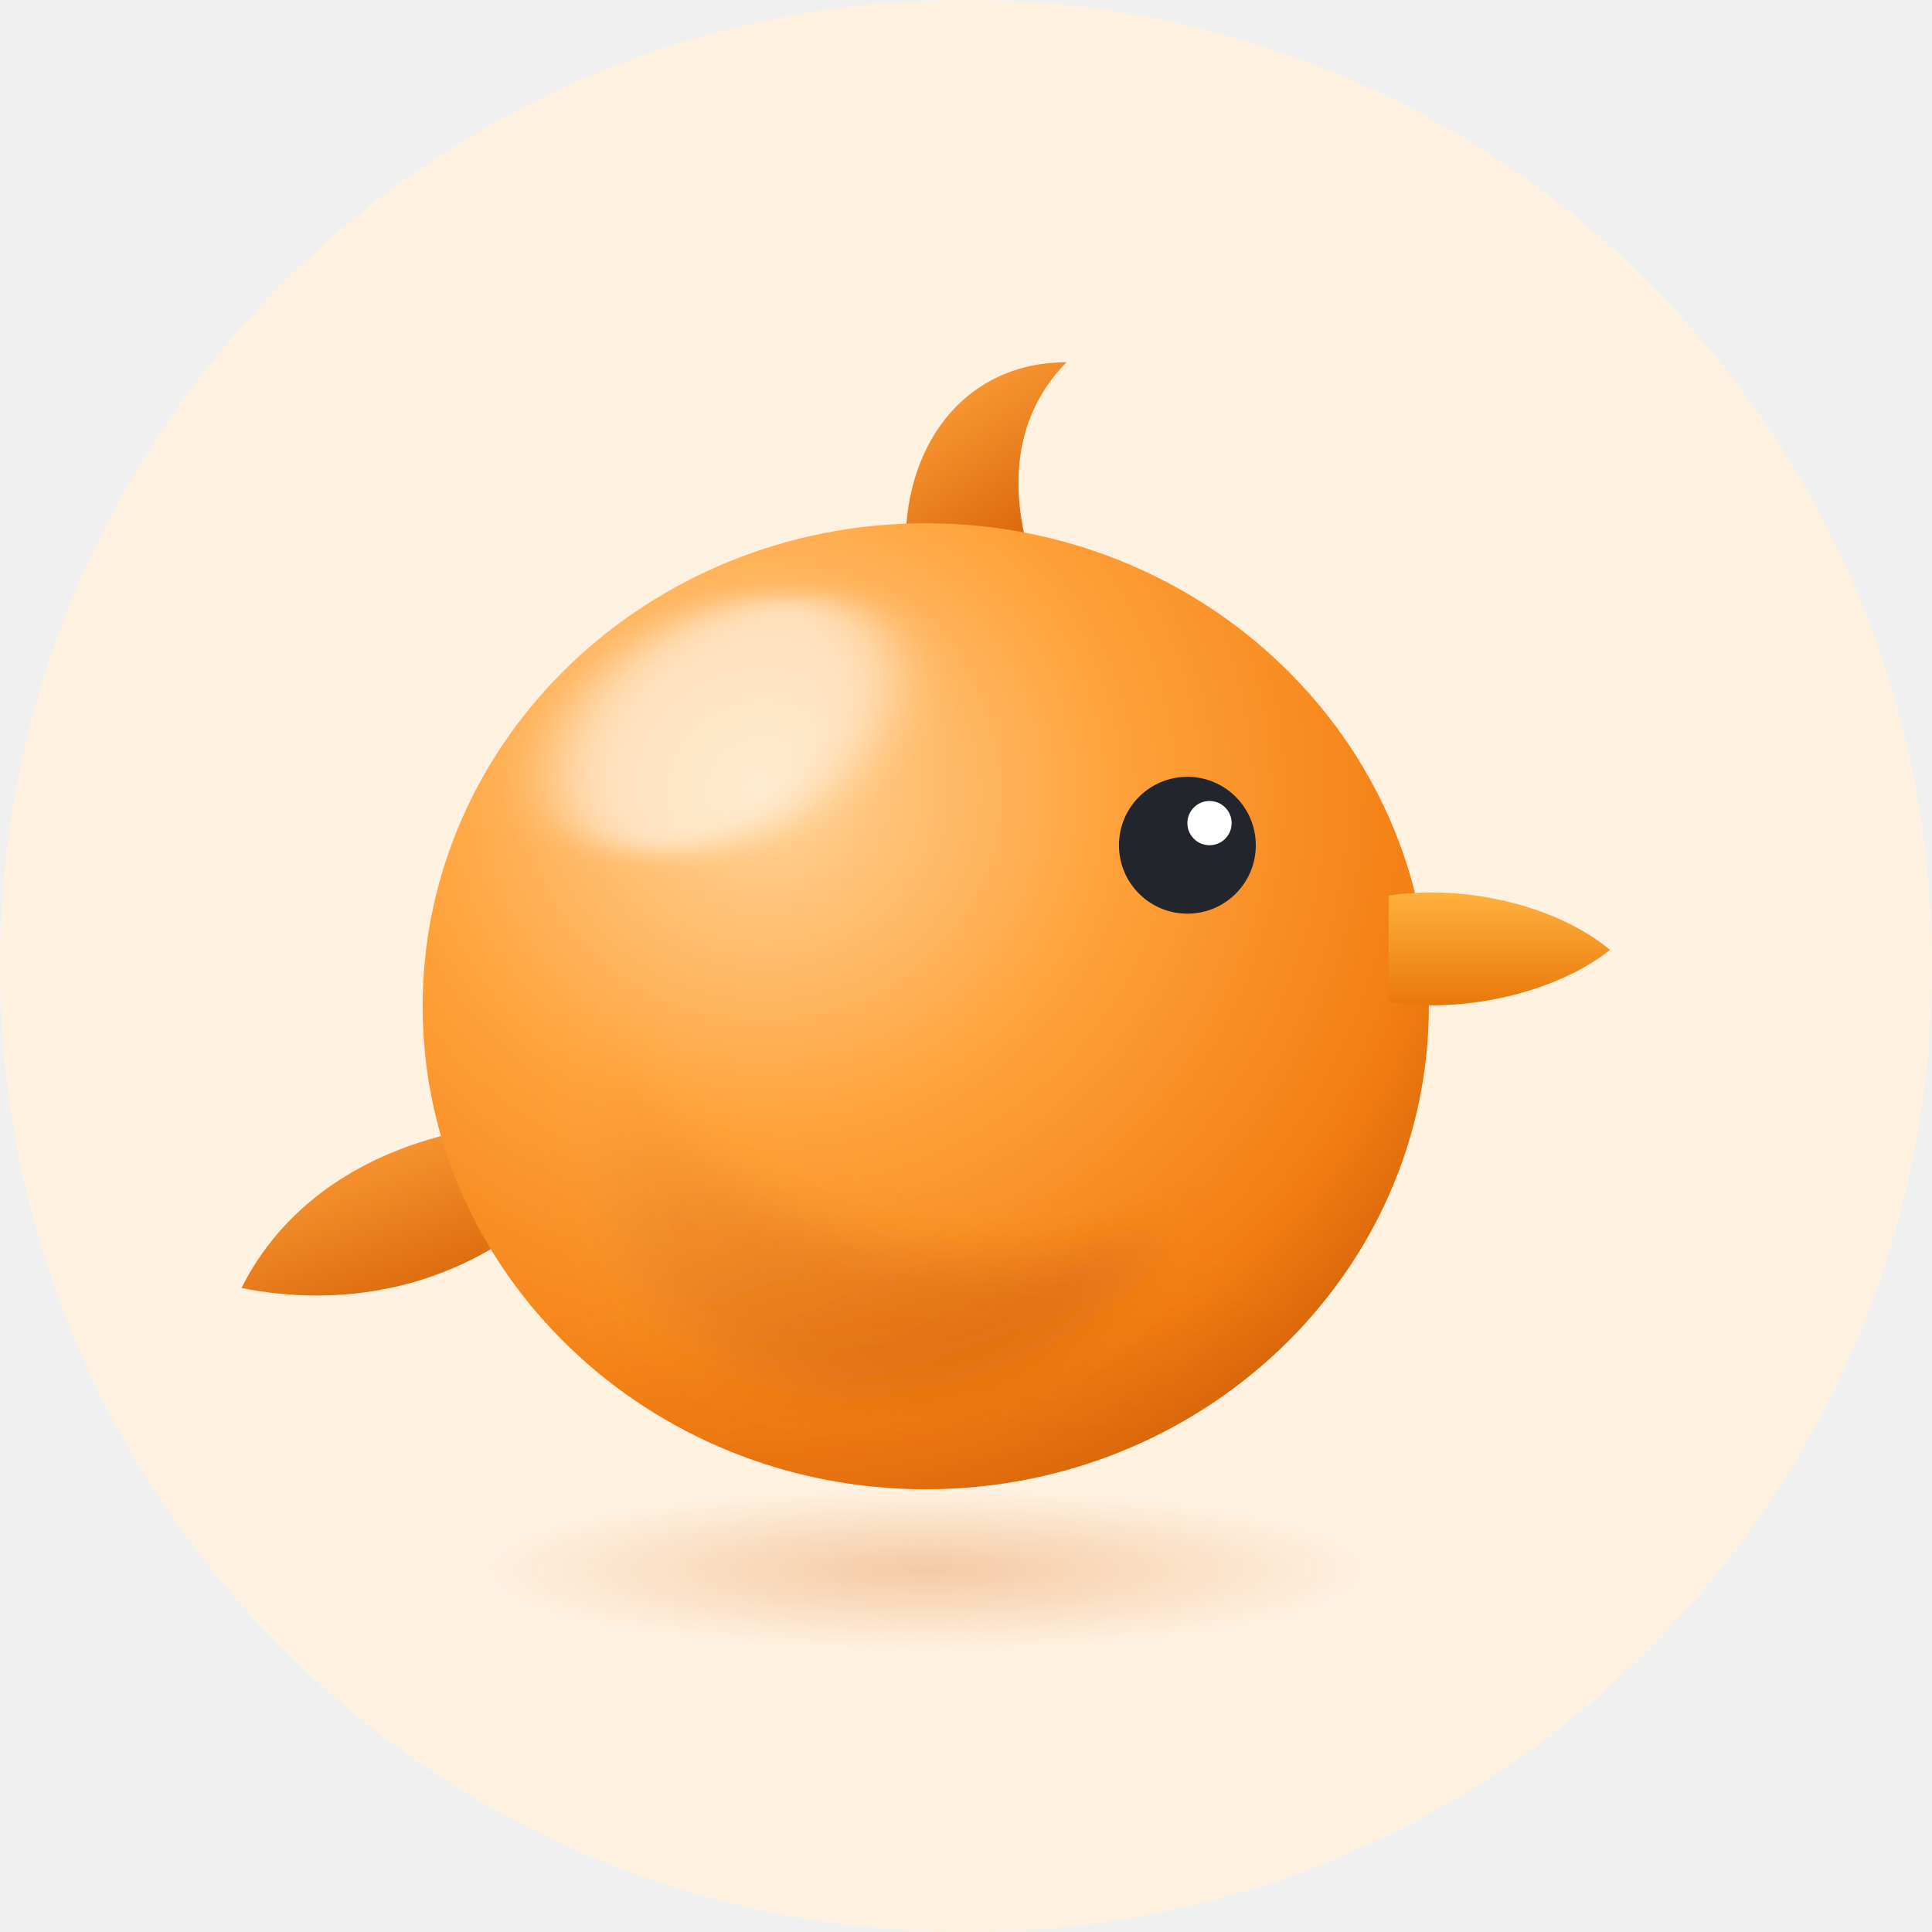
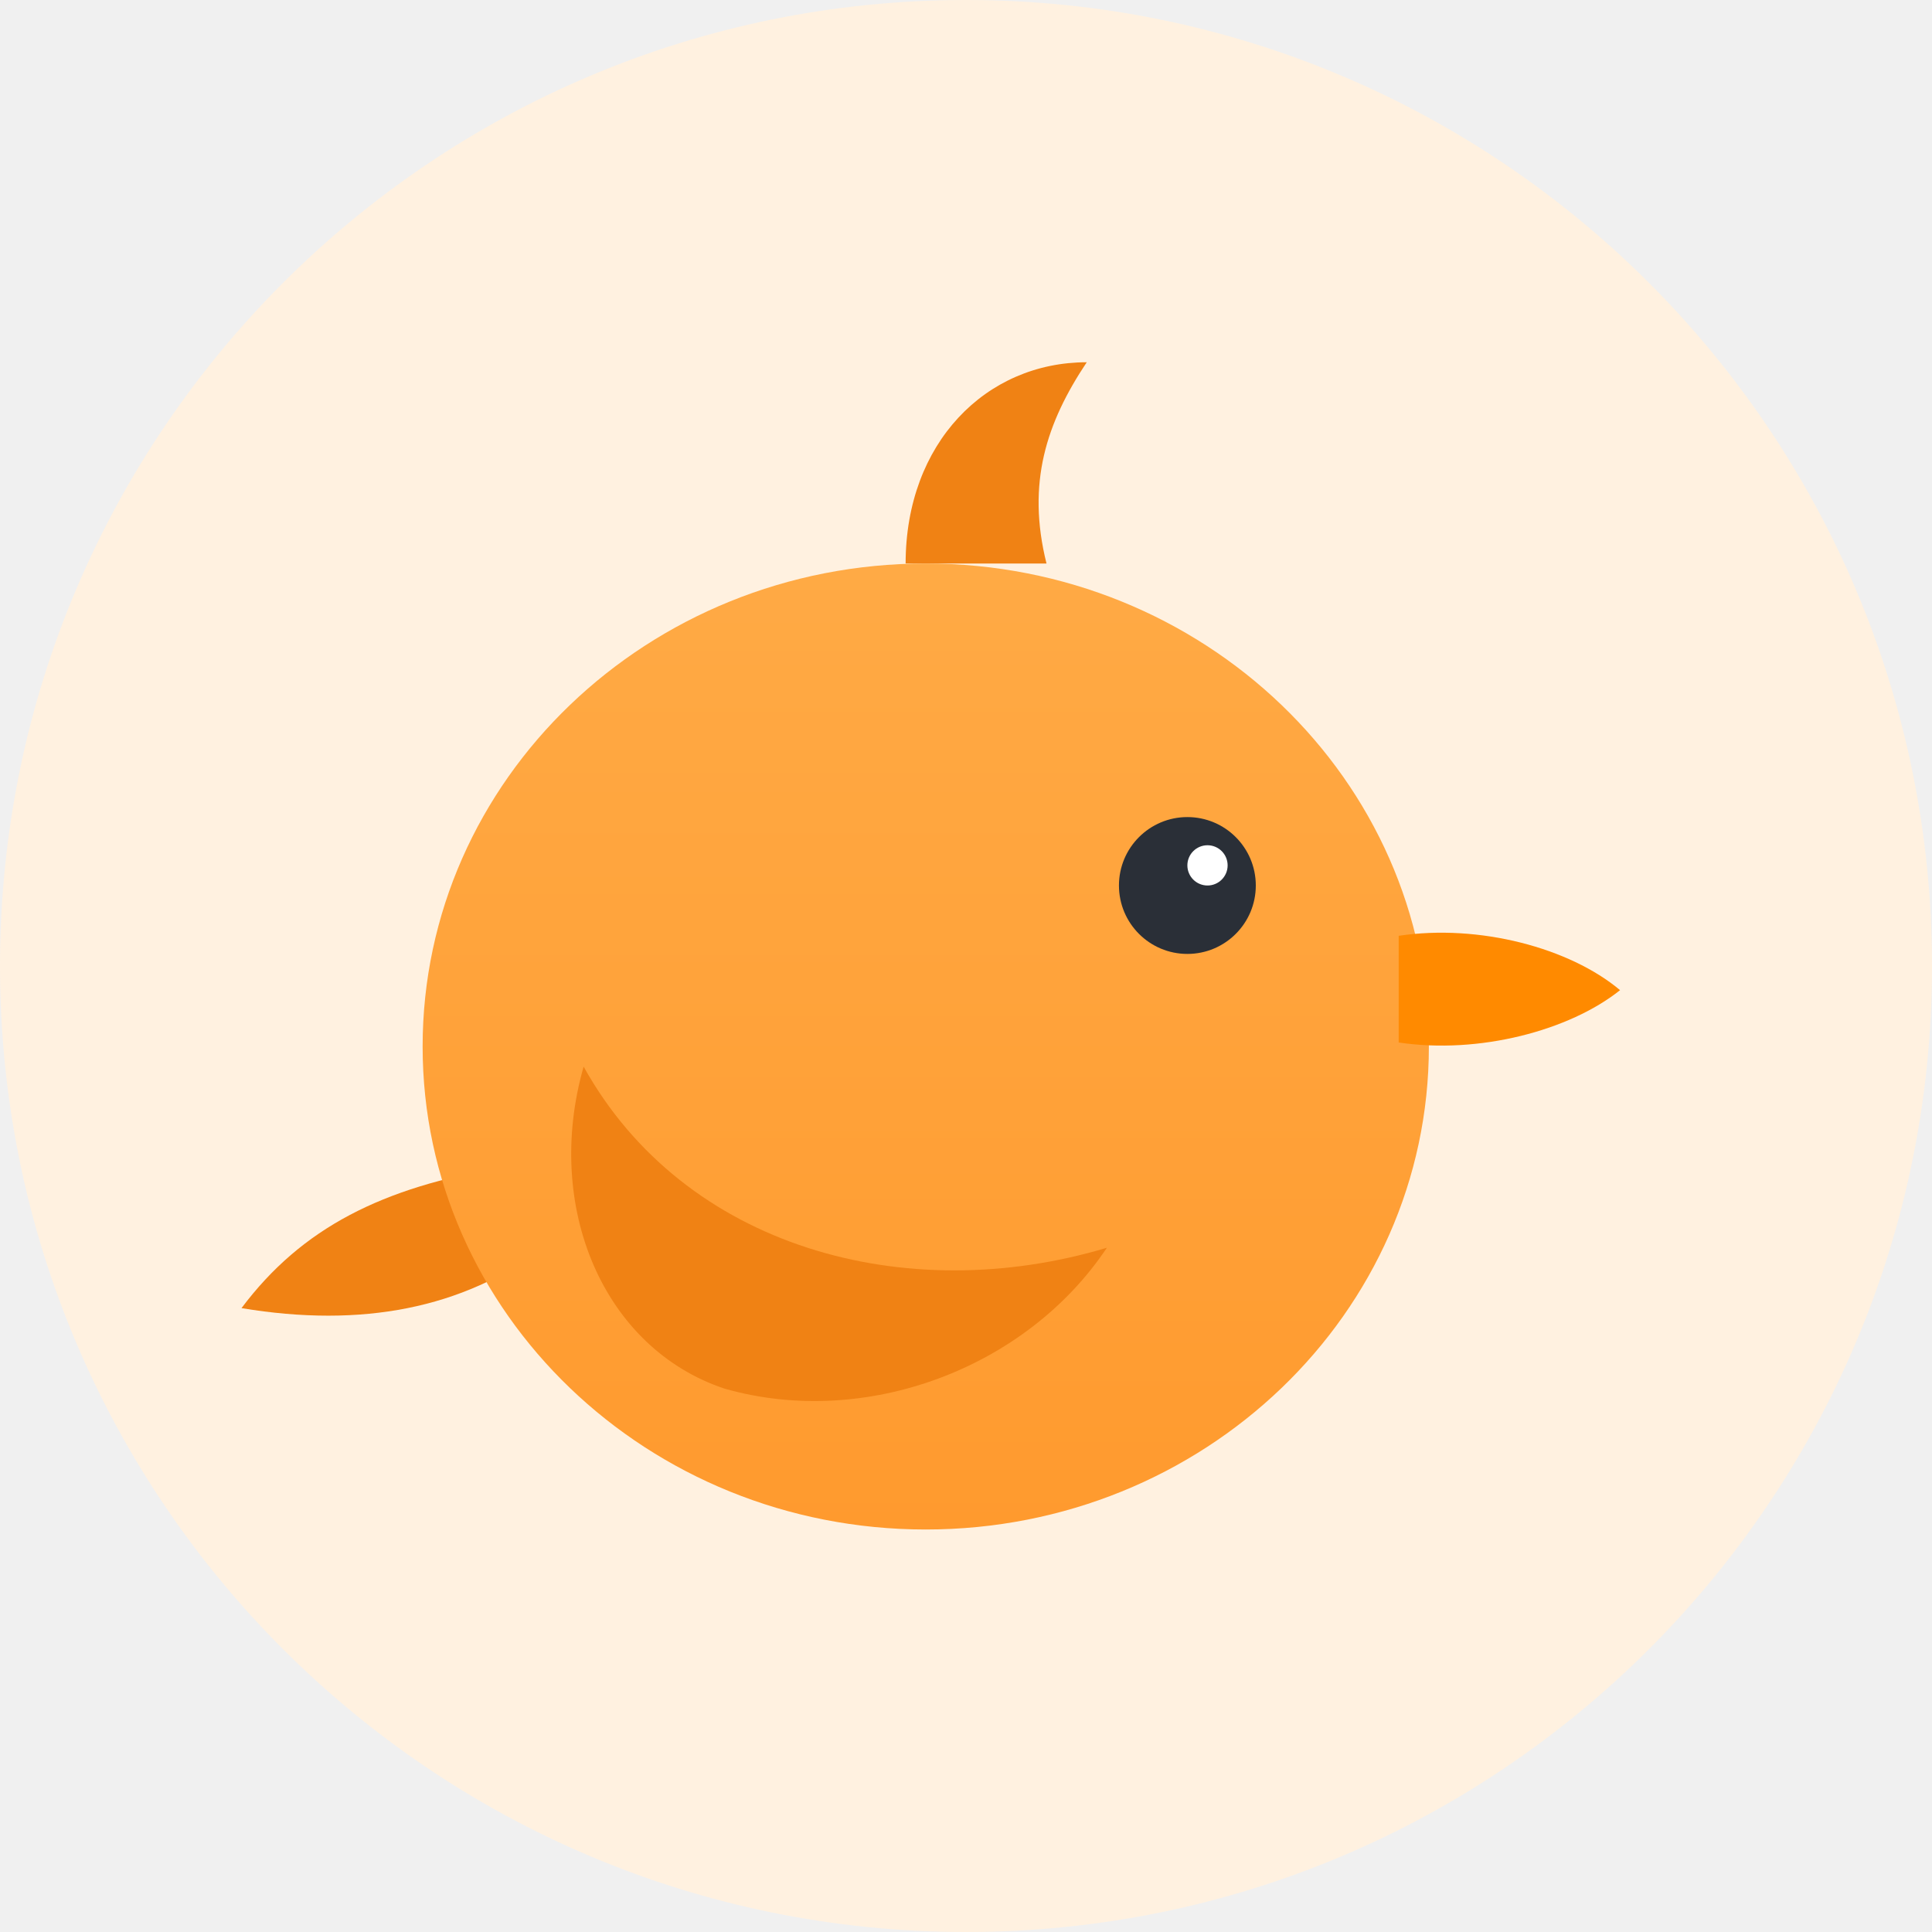
<svg xmlns="http://www.w3.org/2000/svg" viewBox="0 0 96 96">
  <defs>
-     <radialGradient id="b1" cx="34%" cy="28%" r="78%">
-       <stop offset="0" stop-color="#FFD49A" />
-       <stop offset=".45" stop-color="#FFA23A" />
-       <stop offset=".85" stop-color="#F27E12" />
-       <stop offset="1" stop-color="#D9650A" />
-     </radialGradient>
-     <linearGradient id="w1" x1=".2" y1="0" x2=".8" y2="1">
-       <stop offset="0" stop-color="#FFA23A" />
-       <stop offset="1" stop-color="#D9650A" />
+     <linearGradient id="b1" x1="0" y1="0" x2="0" y2="1">
+       <stop offset="0" stop-color="#FFAA45" />
+       <stop offset="1" stop-color="#FF9A2E" />
    </linearGradient>
-     <linearGradient id="k1" x1="0" y1="0" x2="0" y2="1">
-       <stop offset="0" stop-color="#FFB13D" />
-       <stop offset="1" stop-color="#E9780A" />
-     </linearGradient>
-     <radialGradient id="s1">
-       <stop offset="0" stop-color="#D9650A" stop-opacity=".28" />
-       <stop offset="1" stop-color="#D9650A" stop-opacity="0" />
-     </radialGradient>
-     <filter id="f1" x="-50%" y="-50%" width="200%" height="200%">
-       <feGaussianBlur stdDeviation="2.2" />
-     </filter>
-     <filter id="g1" x="-50%" y="-50%" width="200%" height="200%">
-       <feGaussianBlur stdDeviation="1.2" />
-     </filter>
    <clipPath id="c1">
      <circle cx="48" cy="48" r="48" />
-     </clipPath>
-     <clipPath id="o1">
-       <ellipse cx="46" cy="50" rx="25" ry="24" />
    </clipPath>
  </defs>
  <g clip-path="url(#c1)">
    <rect width="96" height="96" fill="#FFF1E0" />
-     <ellipse cx="46" cy="78" rx="22" ry="4" fill="url(#s1)" />
-     <path d="M24 56c-6 1-10 4-12 8 5 1 10 0 14-3z" fill="url(#w1)" />
-     <path d="M45 27c0-5 3-9 8-9-2 2-3 5-2 9z" fill="url(#w1)" />
-     <ellipse cx="46" cy="50" rx="25" ry="24" fill="url(#b1)" />
-     <g clip-path="url(#o1)">
-       <ellipse cx="50" cy="76" rx="26" ry="10" fill="#D9650A" opacity=".22" filter="url(#f1)" />
-       <path d="M30 52c6 10 18 13 28 9-4 7-13 10-21 7-6-3-9-9-7-16z" fill="url(#w1)" opacity=".9" filter="url(#g1)" />
-       <ellipse cx="36" cy="36" rx="9" ry="5.5" fill="#fff" opacity=".55" transform="rotate(-28 36 36)" filter="url(#g1)" />
-     </g>
-     <path d="M69 44.5c4-.6 8.5.6 11 2.7-2.5 2-7 3.2-11 2.6z" fill="url(#k1)" />
-     <circle cx="59" cy="42" r="3.4" fill="#22252B" />
-     <circle cx="60.1" cy="40.9" r="1.1" fill="#fff" />
+     <path d="M25 58c-6 1-10 3-13 7 6 1 11 0 15-3z" fill="#F08214" />
+     <path d="M45 28c0-6 4-10 9-10-2 3-3 6-2 10z" fill="#F08214" />
+     <ellipse cx="46" cy="52" rx="25" ry="24" fill="url(#b1)" />
+     <path d="M29 53c5 9 16 12 26 9-4 6-12 9-19 7-6-2-9-9-7-16z" fill="#F08214" />
+     <path d="M69.5 46.5c4-.6 8.5.6 11 2.7-2.5 2-7 3.2-11 2.6z" fill="#FF8A00" />
+     <circle cx="59" cy="44" r="3.4" fill="#2A2F37" />
+     <circle cx="60" cy="43" r="1" fill="#fff" />
  </g>
</svg>
